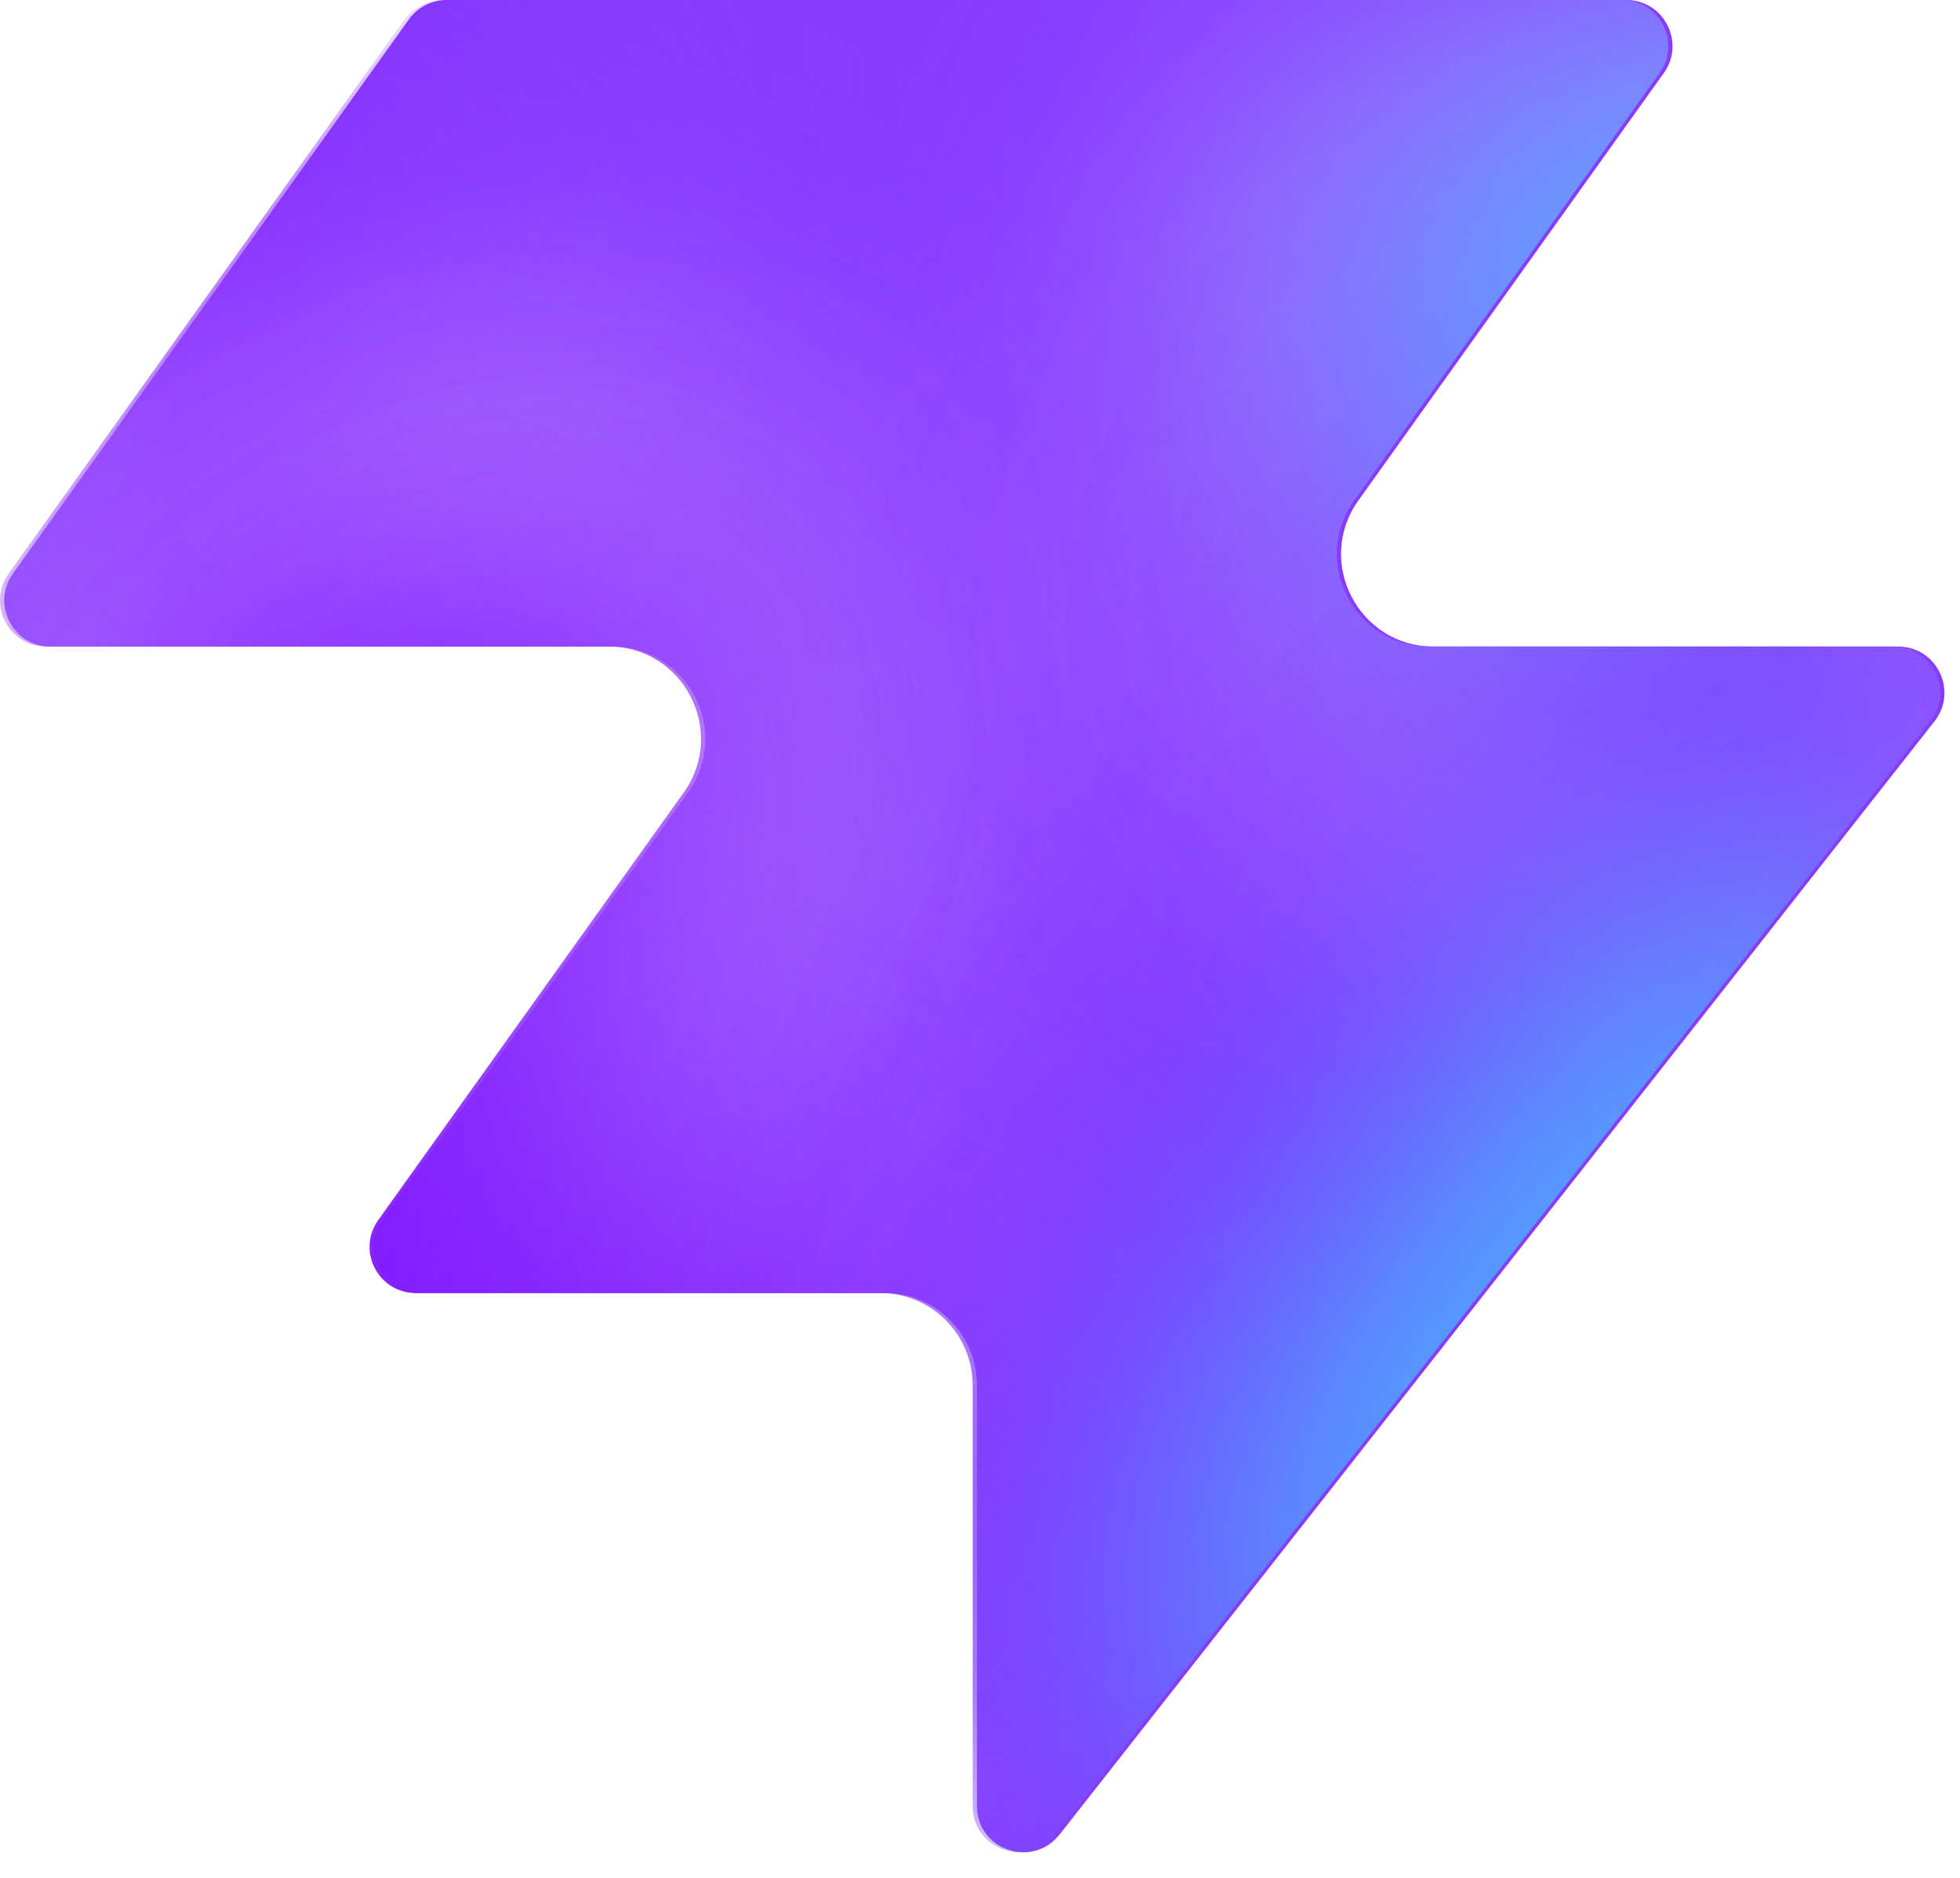
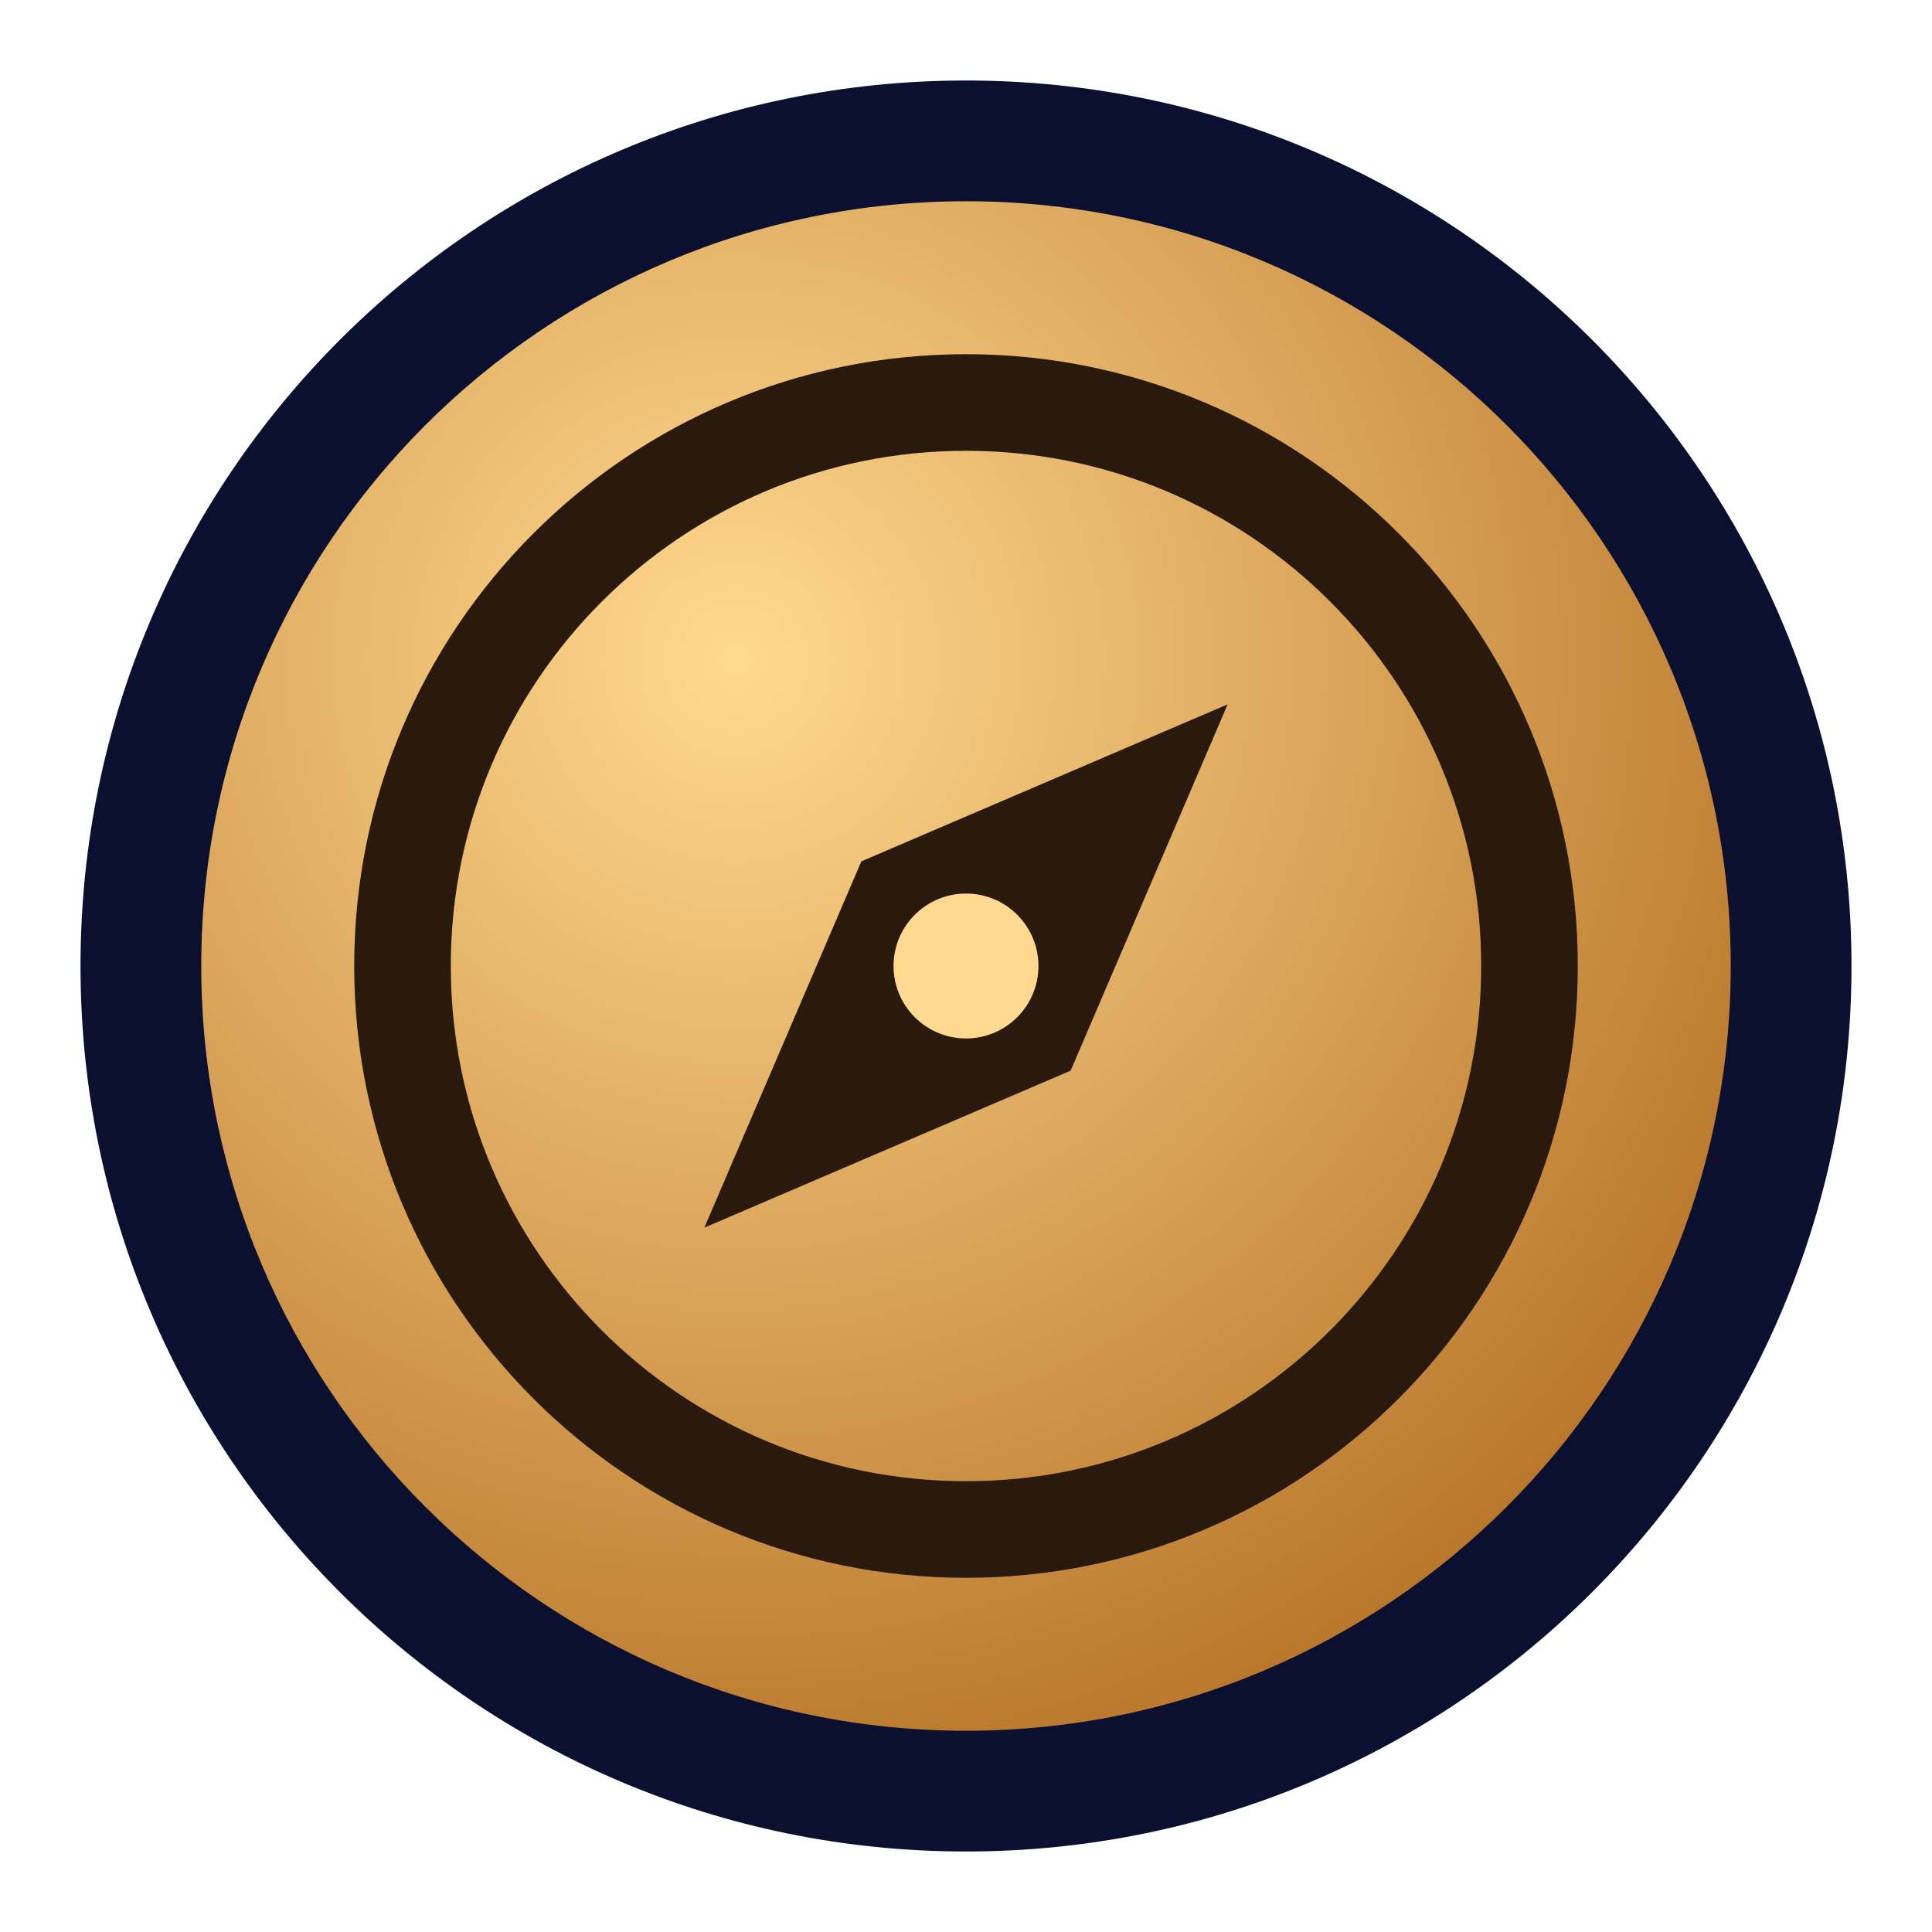
- <svg xmlns="http://www.w3.org/2000/svg" width="48" height="46" fill="none" viewBox="0 0 48 46">
-   <path fill="#863bff" d="M25.946 44.938c-.664.845-2.021.375-2.021-.698V33.937a2.26 2.26 0 0 0-2.262-2.262H10.287c-.92 0-1.456-1.04-.92-1.788l7.48-10.471c1.07-1.497 0-3.578-1.842-3.578H1.237c-.92 0-1.456-1.04-.92-1.788L10.013.474c.214-.297.556-.474.92-.474h28.894c.92 0 1.456 1.04.92 1.788l-7.48 10.471c-1.07 1.498 0 3.579 1.842 3.579h11.377c.943 0 1.473 1.088.89 1.83L25.947 44.94z" style="fill:#863bff;fill:color(display-p3 .525 .23 1);fill-opacity:1" />
-   <mask id="a" width="48" height="46" x="0" y="0" maskUnits="userSpaceOnUse" style="mask-type:alpha">
-     <path fill="#000" d="M25.842 44.938c-.664.844-2.021.375-2.021-.698V33.937a2.26 2.26 0 0 0-2.262-2.262H10.183c-.92 0-1.456-1.04-.92-1.788l7.48-10.471c1.07-1.498 0-3.579-1.842-3.579H1.133c-.92 0-1.456-1.04-.92-1.787L9.91.473c.214-.297.556-.474.92-.474h28.894c.92 0 1.456 1.04.92 1.788l-7.48 10.471c-1.07 1.498 0 3.578 1.842 3.578h11.377c.943 0 1.473 1.088.89 1.832L25.843 44.94z" style="fill:#000;fill-opacity:1" />
-   </mask>
-   <g mask="url(#a)">
-     <g filter="url(#b)">
-       <ellipse cx="5.508" cy="14.704" fill="#ede6ff" rx="5.508" ry="14.704" style="fill:#ede6ff;fill:color(display-p3 .927 .903 1);fill-opacity:1" transform="matrix(.00324 1 1 -.00324 -4.47 31.516)" />
-     </g>
-     <g filter="url(#c)">
-       <ellipse cx="10.399" cy="29.851" fill="#ede6ff" rx="10.399" ry="29.851" style="fill:#ede6ff;fill:color(display-p3 .927 .903 1);fill-opacity:1" transform="matrix(.00324 1 1 -.00324 -39.328 7.883)" />
-     </g>
-     <g filter="url(#d)">
-       <ellipse cx="5.508" cy="30.487" fill="#7e14ff" rx="5.508" ry="30.487" style="fill:#7e14ff;fill:color(display-p3 .492 .077 1);fill-opacity:1" transform="rotate(89.814 -25.913 -14.639)scale(1 -1)" />
-     </g>
-     <g filter="url(#e)">
-       <ellipse cx="5.508" cy="30.599" fill="#7e14ff" rx="5.508" ry="30.599" style="fill:#7e14ff;fill:color(display-p3 .492 .077 1);fill-opacity:1" transform="rotate(89.814 -32.644 -3.334)scale(1 -1)" />
-     </g>
-     <g filter="url(#f)">
-       <ellipse cx="5.508" cy="30.599" fill="#7e14ff" rx="5.508" ry="30.599" style="fill:#7e14ff;fill:color(display-p3 .492 .077 1);fill-opacity:1" transform="matrix(.00324 1 1 -.00324 -34.34 30.47)" />
-     </g>
-     <g filter="url(#g)">
-       <ellipse cx="14.072" cy="22.078" fill="#ede6ff" rx="14.072" ry="22.078" style="fill:#ede6ff;fill:color(display-p3 .927 .903 1);fill-opacity:1" transform="rotate(93.35 24.506 48.493)scale(-1 1)" />
-     </g>
-     <g filter="url(#h)">
-       <ellipse cx="3.47" cy="21.501" fill="#7e14ff" rx="3.47" ry="21.501" style="fill:#7e14ff;fill:color(display-p3 .492 .077 1);fill-opacity:1" transform="rotate(89.009 28.708 47.59)scale(-1 1)" />
-     </g>
-     <g filter="url(#i)">
-       <ellipse cx="3.47" cy="21.501" fill="#7e14ff" rx="3.47" ry="21.501" style="fill:#7e14ff;fill:color(display-p3 .492 .077 1);fill-opacity:1" transform="rotate(89.009 28.708 47.59)scale(-1 1)" />
-     </g>
-     <g filter="url(#j)">
-       <ellipse cx=".387" cy="8.972" fill="#7e14ff" rx="4.407" ry="29.108" style="fill:#7e14ff;fill:color(display-p3 .492 .077 1);fill-opacity:1" transform="rotate(39.51 .387 8.972)" />
-     </g>
-     <g filter="url(#k)">
-       <ellipse cx="47.523" cy="-6.092" fill="#7e14ff" rx="4.407" ry="29.108" style="fill:#7e14ff;fill:color(display-p3 .492 .077 1);fill-opacity:1" transform="rotate(37.892 47.523 -6.092)" />
-     </g>
-     <g filter="url(#l)">
-       <ellipse cx="41.412" cy="6.333" fill="#47bfff" rx="5.971" ry="9.665" style="fill:#47bfff;fill:color(display-p3 .28 .748 1);fill-opacity:1" transform="rotate(37.892 41.412 6.333)" />
-     </g>
-     <g filter="url(#m)">
-       <ellipse cx="-1.879" cy="38.332" fill="#7e14ff" rx="4.407" ry="29.108" style="fill:#7e14ff;fill:color(display-p3 .492 .077 1);fill-opacity:1" transform="rotate(37.892 -1.88 38.332)" />
-     </g>
-     <g filter="url(#n)">
-       <ellipse cx="-1.879" cy="38.332" fill="#7e14ff" rx="4.407" ry="29.108" style="fill:#7e14ff;fill:color(display-p3 .492 .077 1);fill-opacity:1" transform="rotate(37.892 -1.88 38.332)" />
-     </g>
-     <g filter="url(#o)">
-       <ellipse cx="35.651" cy="29.907" fill="#7e14ff" rx="4.407" ry="29.108" style="fill:#7e14ff;fill:color(display-p3 .492 .077 1);fill-opacity:1" transform="rotate(37.892 35.651 29.907)" />
-     </g>
-     <g filter="url(#p)">
-       <ellipse cx="38.418" cy="32.4" fill="#47bfff" rx="5.971" ry="15.297" style="fill:#47bfff;fill:color(display-p3 .28 .748 1);fill-opacity:1" transform="rotate(37.892 38.418 32.4)" />
-     </g>
-   </g>
+ <svg xmlns="http://www.w3.org/2000/svg" width="48" height="48" viewBox="0 0 48 48">
  <defs>
-     <filter id="b" width="60.045" height="41.654" x="-19.77" y="16.149" color-interpolation-filters="sRGB" filterUnits="userSpaceOnUse">
-       <feFlood flood-opacity="0" result="BackgroundImageFix" />
-       <feBlend in="SourceGraphic" in2="BackgroundImageFix" result="shape" />
-       <feGaussianBlur result="effect1_foregroundBlur_2002_17158" stdDeviation="7.659" />
-     </filter>
-     <filter id="c" width="90.34" height="51.437" x="-54.613" y="-7.533" color-interpolation-filters="sRGB" filterUnits="userSpaceOnUse">
-       <feFlood flood-opacity="0" result="BackgroundImageFix" />
-       <feBlend in="SourceGraphic" in2="BackgroundImageFix" result="shape" />
-       <feGaussianBlur result="effect1_foregroundBlur_2002_17158" stdDeviation="7.659" />
-     </filter>
-     <filter id="d" width="79.355" height="29.4" x="-49.64" y="2.03" color-interpolation-filters="sRGB" filterUnits="userSpaceOnUse">
-       <feFlood flood-opacity="0" result="BackgroundImageFix" />
-       <feBlend in="SourceGraphic" in2="BackgroundImageFix" result="shape" />
-       <feGaussianBlur result="effect1_foregroundBlur_2002_17158" stdDeviation="4.596" />
-     </filter>
-     <filter id="e" width="79.579" height="29.4" x="-45.045" y="20.029" color-interpolation-filters="sRGB" filterUnits="userSpaceOnUse">
-       <feFlood flood-opacity="0" result="BackgroundImageFix" />
-       <feBlend in="SourceGraphic" in2="BackgroundImageFix" result="shape" />
-       <feGaussianBlur result="effect1_foregroundBlur_2002_17158" stdDeviation="4.596" />
-     </filter>
-     <filter id="f" width="79.579" height="29.4" x="-43.513" y="21.178" color-interpolation-filters="sRGB" filterUnits="userSpaceOnUse">
-       <feFlood flood-opacity="0" result="BackgroundImageFix" />
-       <feBlend in="SourceGraphic" in2="BackgroundImageFix" result="shape" />
-       <feGaussianBlur result="effect1_foregroundBlur_2002_17158" stdDeviation="4.596" />
-     </filter>
-     <filter id="g" width="74.749" height="58.852" x="15.756" y="-17.901" color-interpolation-filters="sRGB" filterUnits="userSpaceOnUse">
-       <feFlood flood-opacity="0" result="BackgroundImageFix" />
-       <feBlend in="SourceGraphic" in2="BackgroundImageFix" result="shape" />
-       <feGaussianBlur result="effect1_foregroundBlur_2002_17158" stdDeviation="7.659" />
-     </filter>
-     <filter id="h" width="61.377" height="25.362" x="23.548" y="2.284" color-interpolation-filters="sRGB" filterUnits="userSpaceOnUse">
-       <feFlood flood-opacity="0" result="BackgroundImageFix" />
-       <feBlend in="SourceGraphic" in2="BackgroundImageFix" result="shape" />
-       <feGaussianBlur result="effect1_foregroundBlur_2002_17158" stdDeviation="4.596" />
-     </filter>
-     <filter id="i" width="61.377" height="25.362" x="23.548" y="2.284" color-interpolation-filters="sRGB" filterUnits="userSpaceOnUse">
-       <feFlood flood-opacity="0" result="BackgroundImageFix" />
-       <feBlend in="SourceGraphic" in2="BackgroundImageFix" result="shape" />
-       <feGaussianBlur result="effect1_foregroundBlur_2002_17158" stdDeviation="4.596" />
-     </filter>
-     <filter id="j" width="56.045" height="63.649" x="-27.636" y="-22.853" color-interpolation-filters="sRGB" filterUnits="userSpaceOnUse">
-       <feFlood flood-opacity="0" result="BackgroundImageFix" />
-       <feBlend in="SourceGraphic" in2="BackgroundImageFix" result="shape" />
-       <feGaussianBlur result="effect1_foregroundBlur_2002_17158" stdDeviation="4.596" />
-     </filter>
-     <filter id="k" width="54.814" height="64.646" x="20.116" y="-38.415" color-interpolation-filters="sRGB" filterUnits="userSpaceOnUse">
-       <feFlood flood-opacity="0" result="BackgroundImageFix" />
-       <feBlend in="SourceGraphic" in2="BackgroundImageFix" result="shape" />
-       <feGaussianBlur result="effect1_foregroundBlur_2002_17158" stdDeviation="4.596" />
-     </filter>
-     <filter id="l" width="33.541" height="35.313" x="24.641" y="-11.323" color-interpolation-filters="sRGB" filterUnits="userSpaceOnUse">
-       <feFlood flood-opacity="0" result="BackgroundImageFix" />
-       <feBlend in="SourceGraphic" in2="BackgroundImageFix" result="shape" />
-       <feGaussianBlur result="effect1_foregroundBlur_2002_17158" stdDeviation="4.596" />
-     </filter>
-     <filter id="m" width="54.814" height="64.646" x="-29.286" y="6.009" color-interpolation-filters="sRGB" filterUnits="userSpaceOnUse">
-       <feFlood flood-opacity="0" result="BackgroundImageFix" />
-       <feBlend in="SourceGraphic" in2="BackgroundImageFix" result="shape" />
-       <feGaussianBlur result="effect1_foregroundBlur_2002_17158" stdDeviation="4.596" />
-     </filter>
-     <filter id="n" width="54.814" height="64.646" x="-29.286" y="6.009" color-interpolation-filters="sRGB" filterUnits="userSpaceOnUse">
-       <feFlood flood-opacity="0" result="BackgroundImageFix" />
-       <feBlend in="SourceGraphic" in2="BackgroundImageFix" result="shape" />
-       <feGaussianBlur result="effect1_foregroundBlur_2002_17158" stdDeviation="4.596" />
-     </filter>
-     <filter id="o" width="54.814" height="64.646" x="8.244" y="-2.416" color-interpolation-filters="sRGB" filterUnits="userSpaceOnUse">
-       <feFlood flood-opacity="0" result="BackgroundImageFix" />
-       <feBlend in="SourceGraphic" in2="BackgroundImageFix" result="shape" />
-       <feGaussianBlur result="effect1_foregroundBlur_2002_17158" stdDeviation="4.596" />
-     </filter>
-     <filter id="p" width="39.409" height="43.623" x="18.713" y="10.588" color-interpolation-filters="sRGB" filterUnits="userSpaceOnUse">
-       <feFlood flood-opacity="0" result="BackgroundImageFix" />
-       <feBlend in="SourceGraphic" in2="BackgroundImageFix" result="shape" />
-       <feGaussianBlur result="effect1_foregroundBlur_2002_17158" stdDeviation="4.596" />
-     </filter>
+     <radialGradient id="g" cx="35%" cy="30%" r="75%">
+       <stop offset="0" stop-color="#ffd98f" />
+       <stop offset="1" stop-color="#b9772b" />
+     </radialGradient>
  </defs>
+   <circle cx="24" cy="24" r="22" fill="#0b1030" />
+   <circle cx="24" cy="24" r="19" fill="url(#g)" />
+   <circle cx="24" cy="24" r="14" fill="none" stroke="#2a1a0e" stroke-width="2.4" />
+   <path d="M30.5 17.5 26.6 26.6 17.5 30.5 21.4 21.4Z" fill="#2a1a0e" />
+   <circle cx="24" cy="24" r="1.8" fill="#ffd98f" />
</svg>
